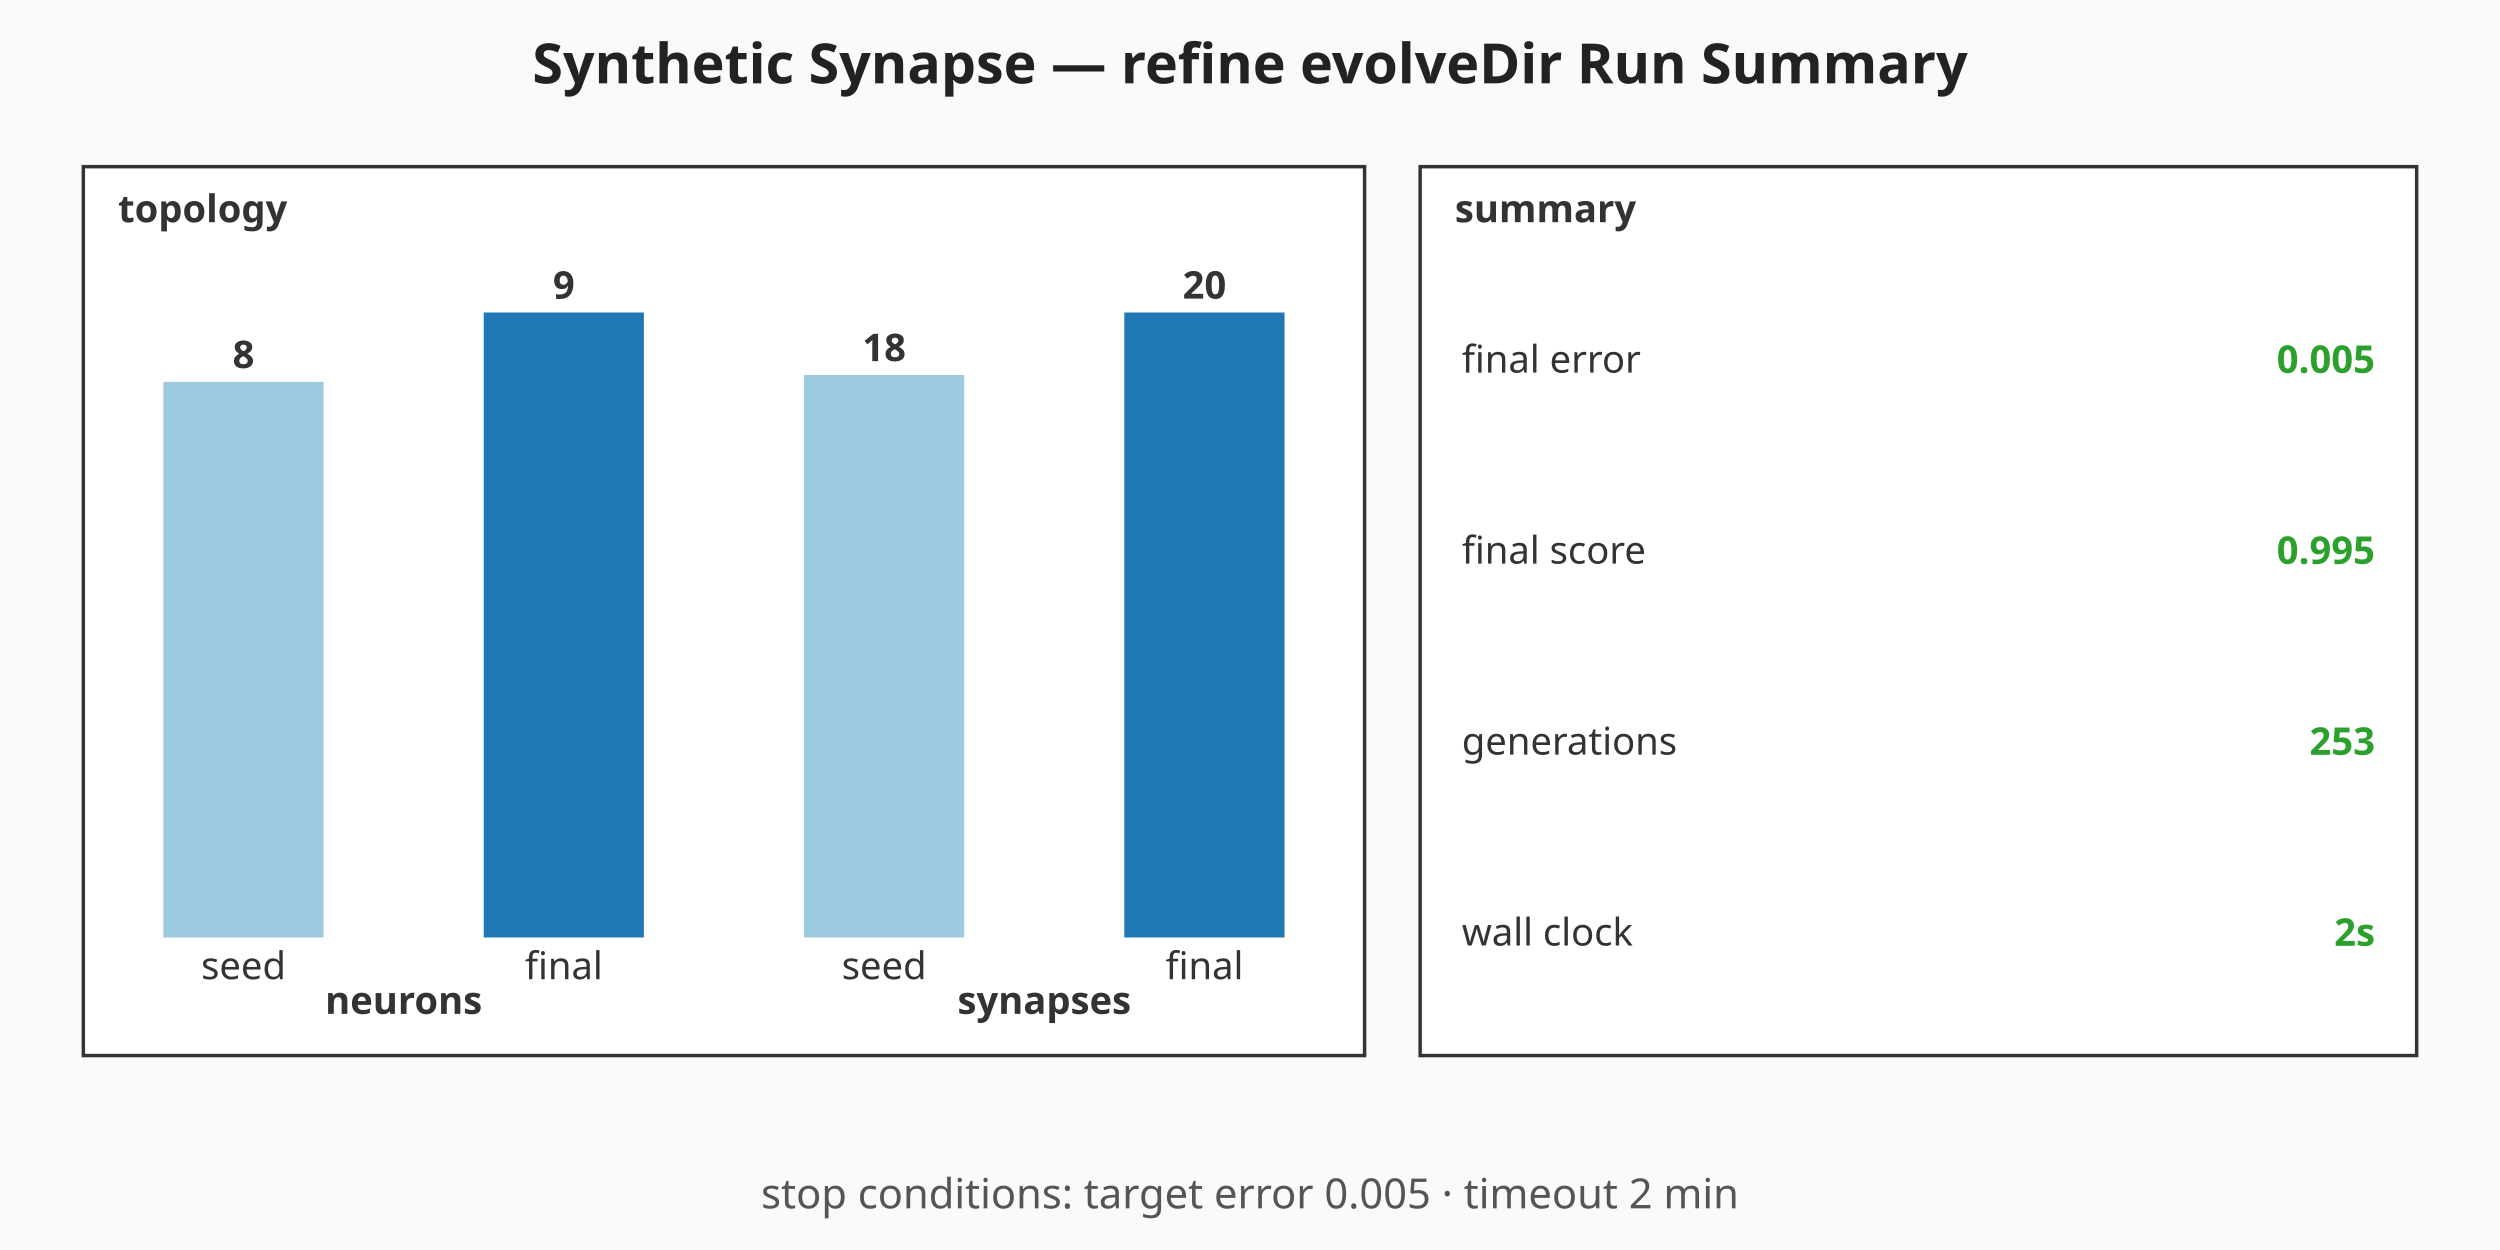
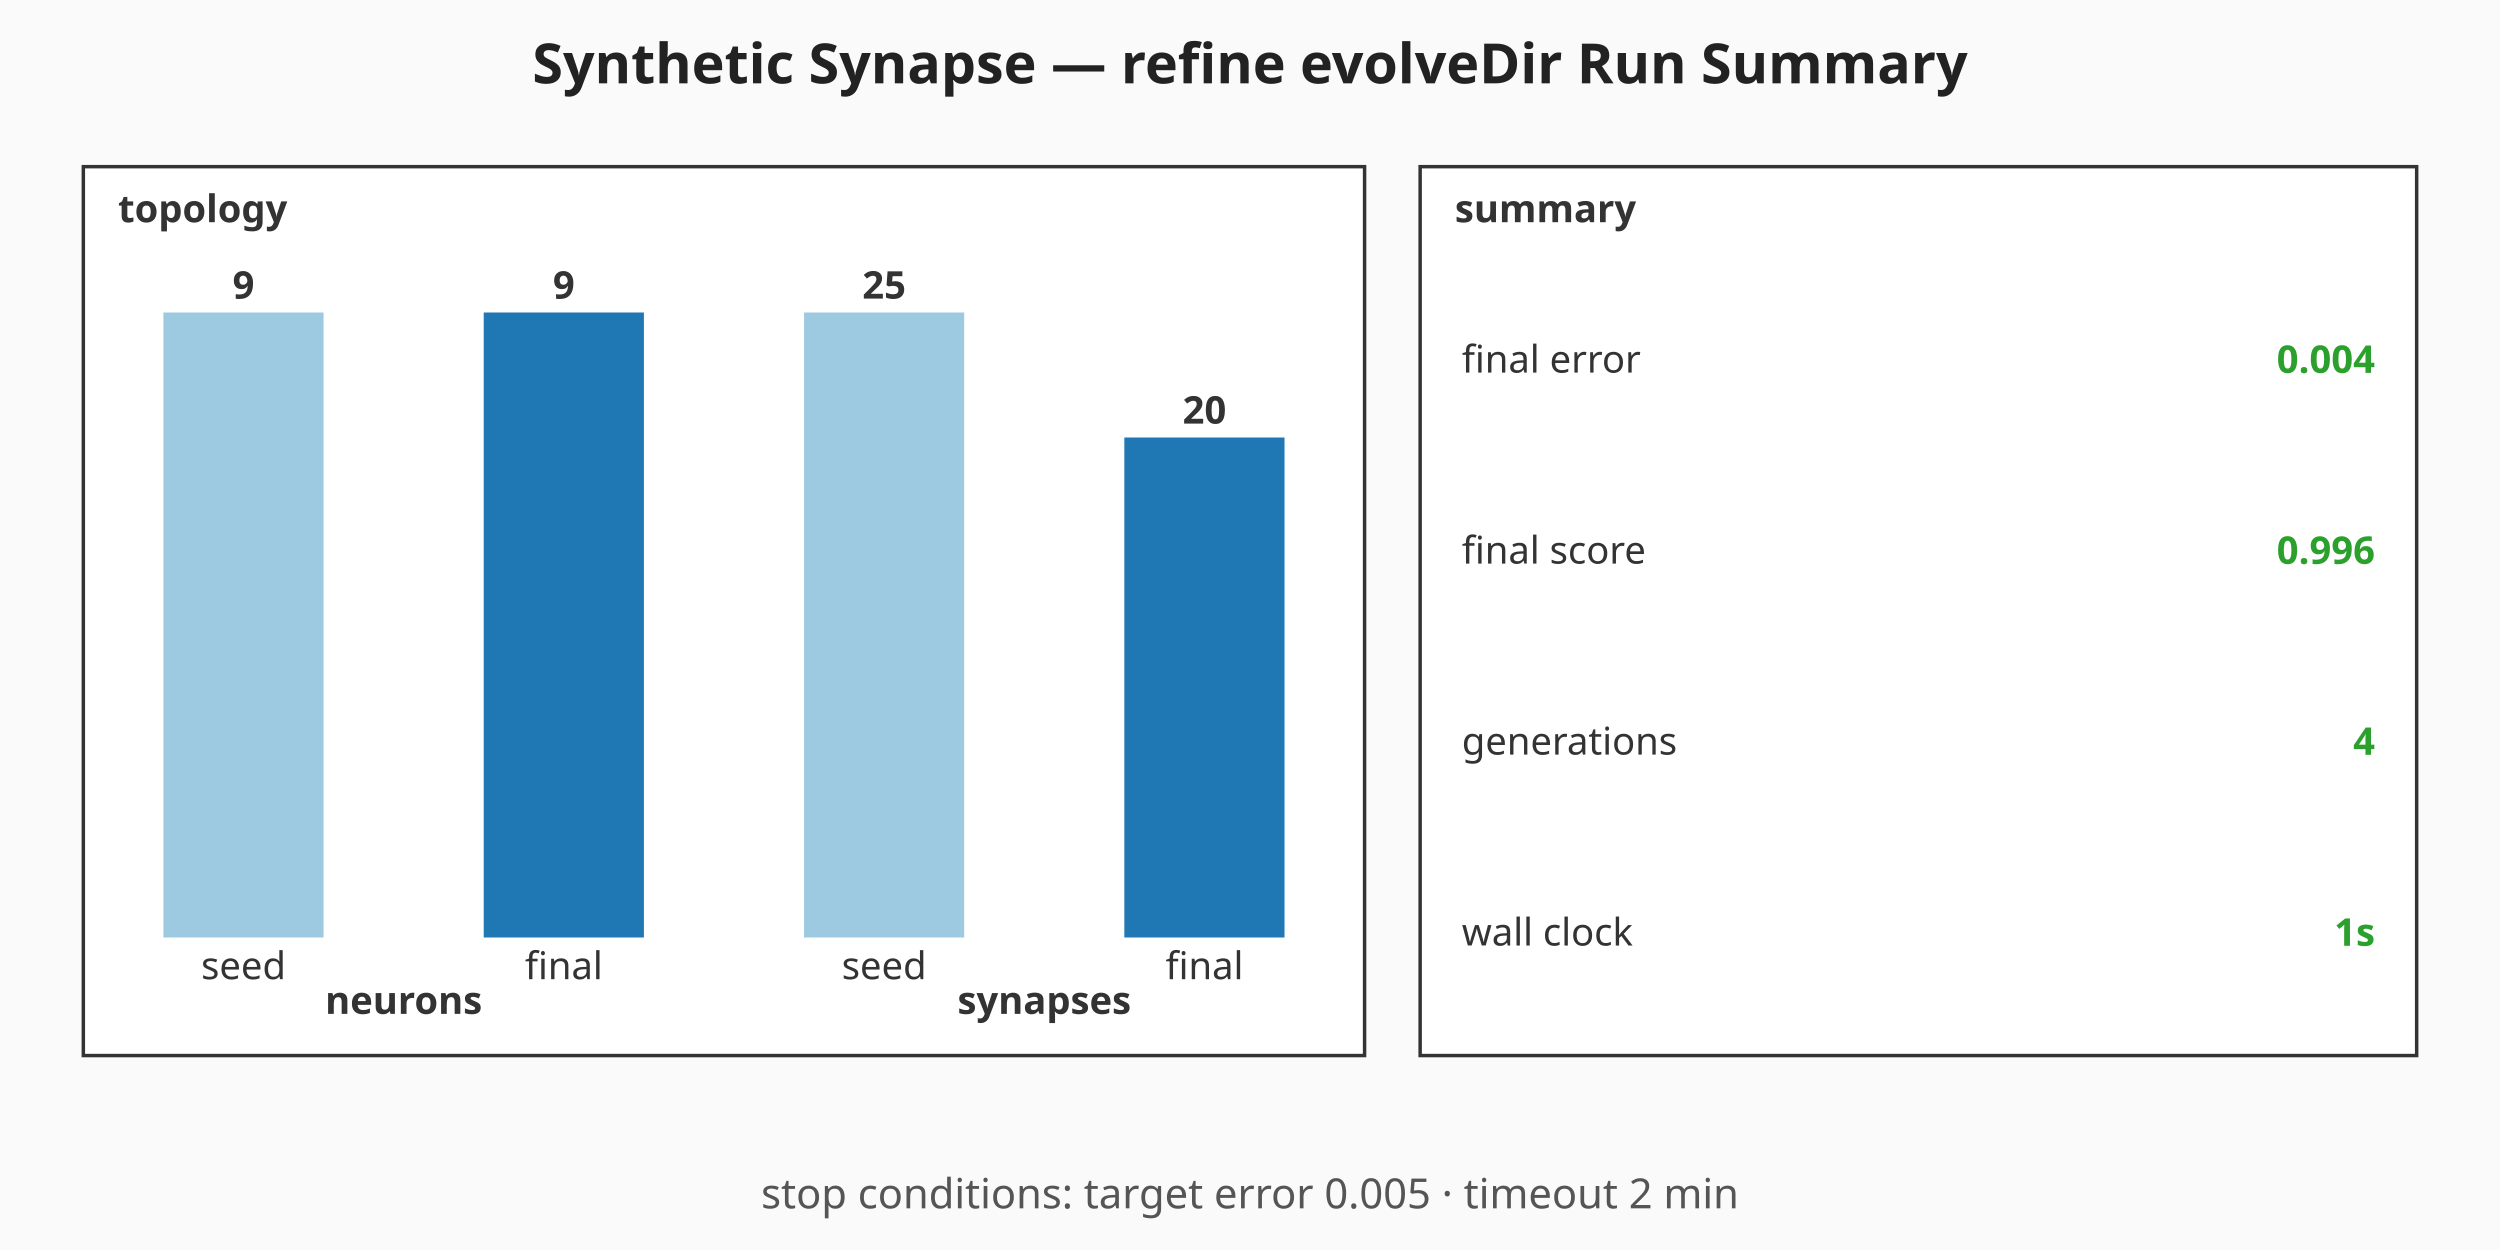
<svg xmlns="http://www.w3.org/2000/svg" viewBox="0 0 720 360" width="720" height="360" role="img" aria-label="Synthetic Synapse — refine evolveDir Run Summary summary chart">
  <rect width="720" height="360" fill="#fafafa" />
  <text x="360" y="24" text-anchor="middle" font-family="sans-serif" font-size="16" font-weight="bold" fill="#222">Synthetic Synapse — refine evolveDir Run Summary</text>
  <g class="topology" font-family="sans-serif" font-size="11" fill="#333">
    <rect x="24" y="48" width="369" height="256" fill="#ffffff" stroke="#333" stroke-width="1" />
    <text x="34" y="64" font-weight="bold">topology</text>
-     <rect class="topo-bar topo-bar-seed-neurons" x="47.06" y="110" width="46.13" height="160" fill="#9ecae1" />
-     <text x="70.13" y="106" text-anchor="middle" font-weight="bold">8</text>
+     <rect class="topo-bar topo-bar-seed-neurons" x="47.06" y="90" width="46.13" height="180" fill="#9ecae1" />
+     <text x="70.13" y="86" text-anchor="middle" font-weight="bold">9</text>
    <text x="70.13" y="282" text-anchor="middle">seed</text>
    <rect class="topo-bar topo-bar-final-neurons" x="139.31" y="90" width="46.13" height="180" fill="#1f77b4" />
    <text x="162.38" y="86" text-anchor="middle" font-weight="bold">9</text>
    <text x="162.38" y="282" text-anchor="middle">final</text>
    <text x="116.25" y="292" text-anchor="middle" font-weight="bold">neurons</text>
-     <rect class="topo-bar topo-bar-seed-synapses" x="231.56" y="108" width="46.13" height="162" fill="#9ecae1" />
-     <text x="254.63" y="104" text-anchor="middle" font-weight="bold">18</text>
+     <rect class="topo-bar topo-bar-seed-synapses" x="231.56" y="90" width="46.13" height="180" fill="#9ecae1" />
+     <text x="254.63" y="86" text-anchor="middle" font-weight="bold">25</text>
    <text x="254.63" y="282" text-anchor="middle">seed</text>
-     <rect class="topo-bar topo-bar-final-synapses" x="323.81" y="90" width="46.13" height="180" fill="#1f77b4" />
-     <text x="346.88" y="86" text-anchor="middle" font-weight="bold">20</text>
+     <rect class="topo-bar topo-bar-final-synapses" x="323.81" y="126" width="46.13" height="144" fill="#1f77b4" />
+     <text x="346.88" y="122" text-anchor="middle" font-weight="bold">20</text>
    <text x="346.88" y="282" text-anchor="middle">final</text>
    <text x="300.75" y="292" text-anchor="middle" font-weight="bold">synapses</text>
  </g>
  <g class="callouts" font-family="sans-serif" font-size="11" fill="#333">
    <rect x="409" y="48" width="287" height="256" fill="#ffffff" stroke="#333" stroke-width="1" />
    <text x="419" y="64" font-weight="bold">summary</text>
    <text class="callout-label" x="421" y="103.5" dominant-baseline="middle">final error</text>
-     <text class="callout-value" x="684" y="103.5" text-anchor="end" dominant-baseline="middle" font-weight="bold" fill="#2ca02c">0.005</text>
+     <text class="callout-value" x="684" y="103.5" text-anchor="end" dominant-baseline="middle" font-weight="bold" fill="#2ca02c">0.004</text>
    <text class="callout-label" x="421" y="158.5" dominant-baseline="middle">final score</text>
-     <text class="callout-value" x="684" y="158.5" text-anchor="end" dominant-baseline="middle" font-weight="bold" fill="#2ca02c">0.995</text>
+     <text class="callout-value" x="684" y="158.5" text-anchor="end" dominant-baseline="middle" font-weight="bold" fill="#2ca02c">0.996</text>
    <text class="callout-label" x="421" y="213.5" dominant-baseline="middle">generations</text>
-     <text class="callout-value" x="684" y="213.5" text-anchor="end" dominant-baseline="middle" font-weight="bold" fill="#2ca02c">253</text>
+     <text class="callout-value" x="684" y="213.5" text-anchor="end" dominant-baseline="middle" font-weight="bold" fill="#2ca02c">4</text>
    <text class="callout-label" x="421" y="268.5" dominant-baseline="middle">wall clock</text>
-     <text class="callout-value" x="684" y="268.5" text-anchor="end" dominant-baseline="middle" font-weight="bold" fill="#2ca02c">2s</text>
+     <text class="callout-value" x="684" y="268.5" text-anchor="end" dominant-baseline="middle" font-weight="bold" fill="#2ca02c">1s</text>
  </g>
  <g class="caption" font-family="sans-serif" font-size="12" fill="#555">
    <text x="360" y="348" text-anchor="middle">stop conditions: target error 0.005 · timeout 2 min</text>
  </g>
</svg>
